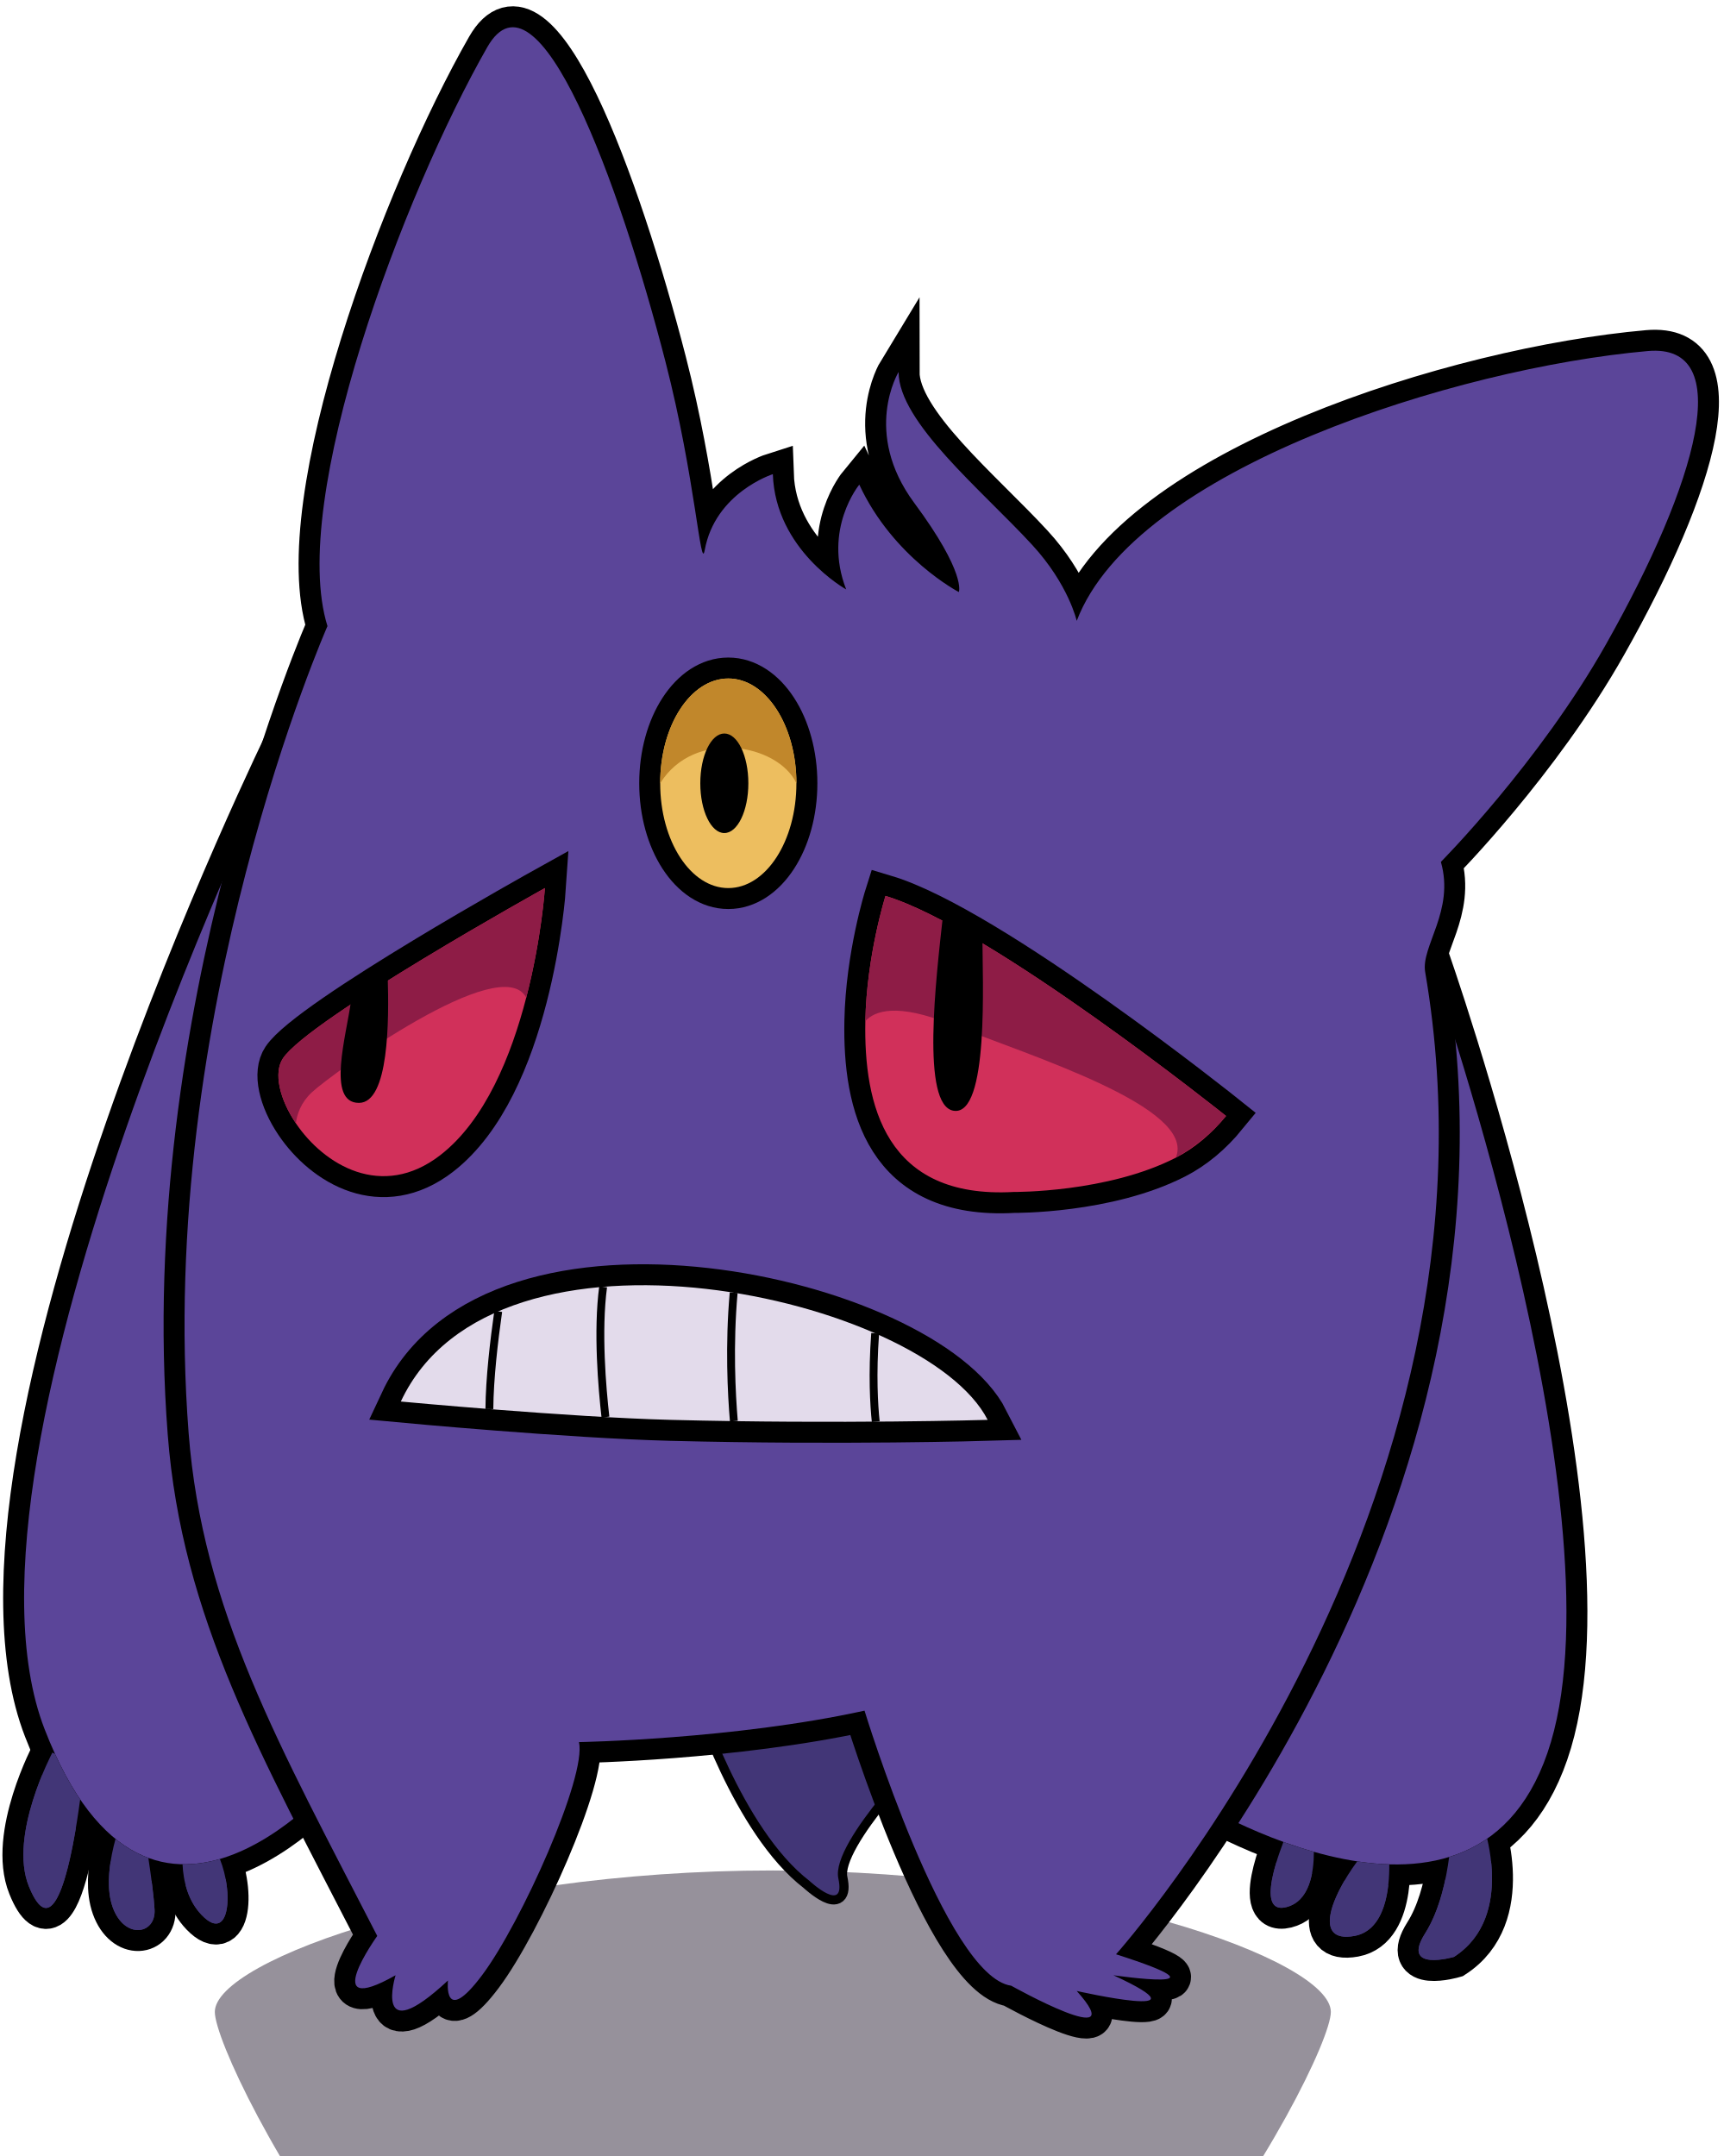
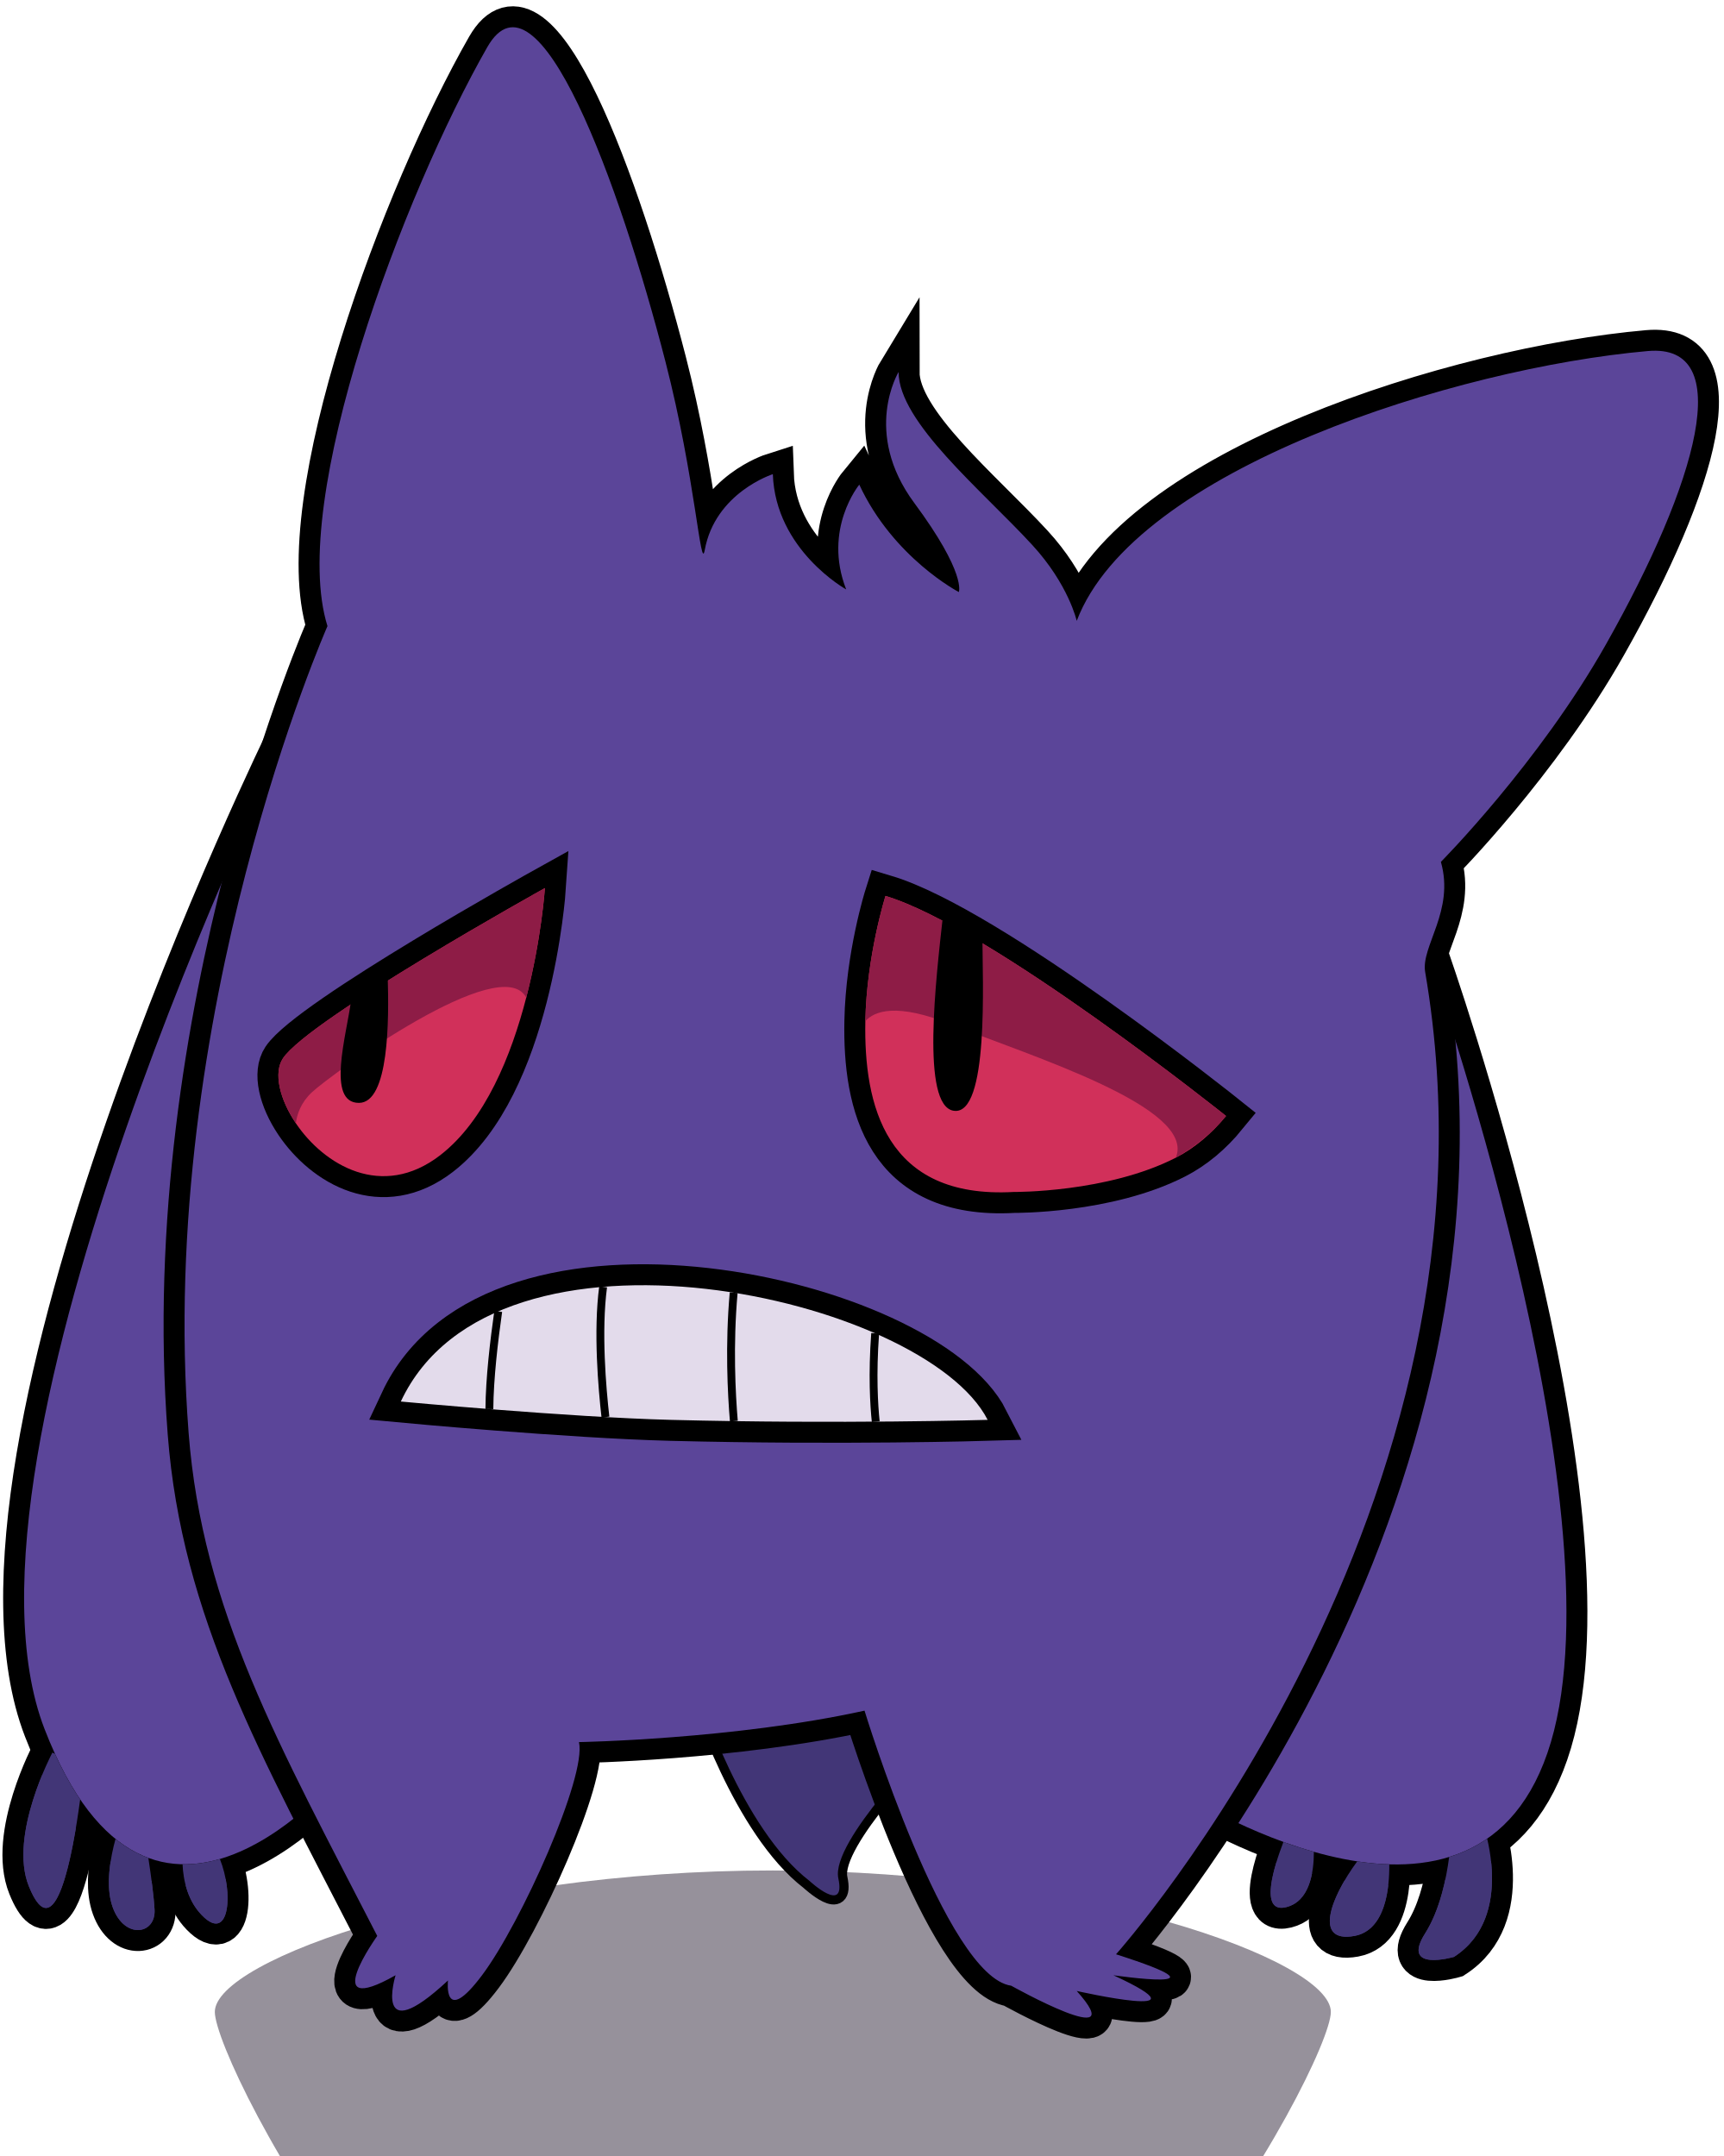
<svg xmlns="http://www.w3.org/2000/svg" version="1.1" id="Layer_2" x="0px" y="0px" viewBox="0 0 658 823" style="enable-background:new 0 0 658 823;" xml:space="preserve">
  <style type="text/css">
	.st0{opacity:0.51;fill:#31283A;}
	.st1{fill:none;stroke:#000000;stroke-width:7;stroke-miterlimit:10;}
	.st2{fill:#423677;}
	.st3{fill:none;stroke:#000000;stroke-width:16;stroke-miterlimit:10;}
	.st4{fill:#5B4599;}
	.st5{fill:#D1305A;}
	.st6{fill:#E3DBEB;}
	.st7{fill:#8E1C46;}
	.st8{fill:#EDBE5F;}
	.st9{fill:#C1872B;}
	.st10{fill:none;stroke:#000000;stroke-width:3;stroke-miterlimit:10;}
</style>
  <path class="st0" d="M508,768c0,19.882-97.472,202-215.109,202S82,787.882,82,768s95.363-54,213-54S508,748.118,508,768z" />
  <g>
    <path class="st1" d="M267,647c0,0,16,51,42,71c0,0,14,13,11-1s35-52,35-52l-8-41L267,647z" />
    <path class="st2" d="M267,647c0,0,16,51,42,71c0,0,14,13,11-1s35-52,35-52l-8-41L267,647z" />
  </g>
  <g>
    <path class="st3" d="M20,669c0,0-16.807,31.627-9,51c13.5,33.5,21-45,21-45L20,669z" />
    <path class="st2" d="M20,669c0,0-16.807,31.627-9,51c13.5,33.5,21-45,21-45L20,669z" />
  </g>
  <g>
    <path class="st3" d="M46,696c0,0-7.5,19.5-3,32s16.5,10.5,16,1s-4-30-4-30L46,696z" />
    <path class="st2" d="M46,696c0,0-7.5,19.5-3,32s16.5,10.5,16,1s-4-30-4-30L46,696z" />
  </g>
  <g>
    <path class="st3" d="M70,704c0,0-3,18,8,28s11.5-15.5,3-28S70,704,70,704z" />
    <path class="st2" d="M70,704c0,0-3,18,8,28s11.5-15.5,3-28S70,704,70,704z" />
  </g>
  <g>
    <path class="st3" d="M566,696c0,0,13,35.5-11,51c0,0-20.5,6-11-9s10-39,10-39L566,696z" />
    <path class="st2" d="M566,696c0,0,13,35.5-11,51c0,0-20.5,6-11-9s10-39,10-39L566,696z" />
  </g>
  <g>
    <path class="st3" d="M530,706c0,0,3.5,30-13,33s-8.5-16.5,3-31S530,706,530,706z" />
    <path class="st2" d="M530,706c0,0,3.5,30-13,33s-8.5-16.5,3-31S530,706,530,706z" />
  </g>
  <g>
    <path class="st3" d="M501,699c0,0,4,25.5-10,29s1-30,1-30L501,699z" />
    <path class="st2" d="M501,699c0,0,4,25.5-10,29s1-30,1-30L501,699z" />
  </g>
  <g>
    <path class="st3" d="M545,365c0,0,74,209,47,300s-138,21-138,21L545,365z" />
    <path class="st4" d="M545,365c0,0,74,209,47,300s-138,21-138,21L545,365z" />
  </g>
  <g>
    <path class="st3" d="M110,281c0,0-134,273-93,379s114,16,114,16L110,281z" />
    <path class="st4" d="M110,281c0,0-134,273-93,379s114,16,114,16L110,281z" />
  </g>
  <g>
    <path class="st3" d="M125,239c0,0-65.365,148.022-53,308c5.224,67.587,34.578,119.235,72,192c0,0-23,32,7,15c0,0-9,29,20,2   c0,0-2,18,13-2s40-76,37-89c0,0,59-1,109-12c0,0,31,101.5,56,105c0,0,46.5,26,25,2c0,0,53,12,14-6c0,0,48,7,1-8   c0,0,153-171,118-375c-1.671-9.74,11.333-23.333,6-42c0,0,37.436-37.715,63-83c35-62,50-115,16-112c-72.827,6.426-196,45-218,103   c0,0-3.112-13.904-17-29c-19.228-20.901-51-46.839-51-66c0,0-14,23,6,50s17,34,17,34s-25-13-38-41c0,0-14,17-5,40c0,0-27-15-28-44   c0,0-22,7-26,29c-1.586,8.721-3.513-27.445-15-72c-17.49-67.837-48.686-153.8-68-120C154,74,110,191,125,239z" />
    <path class="st4" d="M125,239c0,0-65.365,148.022-53,308c5.224,67.587,34.578,119.235,72,192c0,0-23,32,7,15c0,0-9,29,20,2   c0,0-2,18,13-2s40-76,37-89c0,0,59-1,109-12c0,0,31,101.5,56,105c0,0,46.5,26,25,2c0,0,53,12,14-6c0,0,48,7,1-8   c0,0,153-171,118-375c-1.671-9.74,11.333-23.333,6-42c0,0,37.436-37.715,63-83c35-62,50-115,16-112c-72.827,6.426-196,45-218,103   c0,0-3.112-13.904-17-29c-19.228-20.901-51-46.839-51-66c0,0-14,23,6,50s17,34,17,34s-25-13-38-41c0,0-14,17-5,40c0,0-27-15-28-44   c0,0-22,7-26,29c-1.586,8.721-3.513-27.445-15-72c-17.49-67.837-48.686-153.8-68-120C154,74,110,191,125,239z" />
  </g>
  <g>
    <path class="st2" d="M20.992,669.496L20,669c0,0-16.807,31.627-9,51c10.105,25.076,16.848-12.601,19.601-33.136   C27.277,681.959,24.061,676.207,20.992,669.496z" />
  </g>
  <g>
    <path class="st2" d="M56.628,709.203c-4.215-1.556-8.411-3.914-12.529-7.239C42.234,708.72,40.065,719.847,43,728   c4.5,12.5,16.5,10.5,16,1C58.733,723.936,57.615,715.747,56.628,709.203z" />
  </g>
  <g>
    <path class="st2" d="M69.677,711.64c0.283,6.107,1.956,14.571,8.323,20.36c9.523,8.658,11.171-9.29,5.927-22.377   C79.298,710.971,74.517,711.727,69.677,711.64z" />
  </g>
  <g>
    <path class="st2" d="M553.158,708.856C552.071,717.193,549.6,729.158,544,738c-9.5,15,11,9,11,9   c17.965-11.602,15.198-34.408,12.671-45.146C563.13,704.999,558.251,707.284,553.158,708.856z" />
  </g>
  <g>
    <path class="st2" d="M518.069,710.53C507.668,724.656,501.443,741.829,517,739c11.943-2.171,13.407-18.482,13.305-27.329   C526.227,711.549,522.132,711.148,518.069,710.53z" />
  </g>
  <g>
    <path class="st2" d="M489.9,703.116c-3.56,9.237-9.425,27.516,1.1,24.884c8.891-2.223,10.52-13.314,10.526-21.116   C497.516,705.745,493.622,704.466,489.9,703.116z" />
  </g>
  <g>
    <path class="st3" d="M468,426c-5.56,6.8-12.03,12.259-19.19,15.93C422.667,455.333,387,455,387,455   c-49.16,2.79-57.31-33.49-56.69-65.18C330.79,364.79,338,342,338,342C378,354,468,426,468,426z" />
    <path class="st5" d="M468,426c-5.56,6.8-12.03,12.259-19.19,15.93C422.667,455.333,387,455,387,455   c-49.16,2.79-57.31-33.49-56.69-65.18C330.79,364.79,338,342,338,342C378,354,468,426,468,426z" />
  </g>
  <g>
    <path class="st3" d="M208,339c0,0-1.29,19.29-7.13,41.83c-5.66,21.9-15.62,46.86-32.87,60.17c-22.17,17.1-44.34,3.71-55.07-12.22   c-6.21-9.21-8.6-19.28-4.93-24.78C118,389,208,339,208,339z" />
    <path class="st5" d="M208,339c0,0-1.29,19.29-7.13,41.83c-5.66,21.9-15.62,46.86-32.87,60.17c-22.17,17.1-44.34,3.71-55.07-12.22   c-6.21-9.21-8.6-19.28-4.93-24.78C118,389,208,339,208,339z" />
  </g>
  <g>
    <path class="st3" d="M377,542c0,0-55.99,1.67-121,0c-39-1-103-7-103-7C189,458,353,495,377,542z" />
    <path class="st6" d="M377,542c0,0-55.99,1.67-121,0c-39-1-103-7-103-7C189,458,353,495,377,542z" />
  </g>
  <path class="st7" d="M208,339c0,0-1.29,19.29-7.13,41.83c-9.39-18.06-74.42,29.19-81.87,36.17c-4.19,3.93-5.64,8.41-6.07,11.78  c-6.21-9.21-8.6-19.28-4.93-24.78C118,389,208,339,208,339z" />
-   <g>
-     <ellipse class="st3" cx="278" cy="299" rx="26" ry="40" />
-     <ellipse class="st8" cx="278" cy="299" rx="26" ry="40" />
-   </g>
  <path class="st7" d="M468,426c-5.56,6.8-12.18,11.98-19.19,15.93c8.05-19.23-55.46-38.79-85.81-50.93  c-20.87-8.34-29.3-5.04-32.69-1.18C330.79,364.79,338,342,338,342C378,354,468,426,468,426z" />
-   <path class="st9" d="M304,299c-7-15-39-21-52,0c0-22.09,11.64-40,26-40S304,276.91,304,299z" />
-   <ellipse cx="276.483" cy="299" rx="9.172" ry="19" />
  <path d="M360,349c-2.759,24.835-8.5,73,4,75c13.656,2.185,11-50.54,11-66L360,349z" />
  <path d="M134,382c-1.741,13.182-9.5,39,3,39c11.511,0,11.503-31.667,11-48L134,382z" />
  <g>
    <path class="st10" d="M186.8,537.88c0.08-11.59,1.78-26.1,3.38-37.29" />
    <path class="st10" d="M231.1,540.93c-1.25-11.02-3.14-32.79-0.88-49.71" />
    <path class="st10" d="M280.12,542.48c-0.88-10.37-1.86-29-0.07-49.04" />
    <path class="st10" d="M334.28,542.68c-0.66-6.29-1.38-17.93-0.22-33.72" />
  </g>
</svg>
